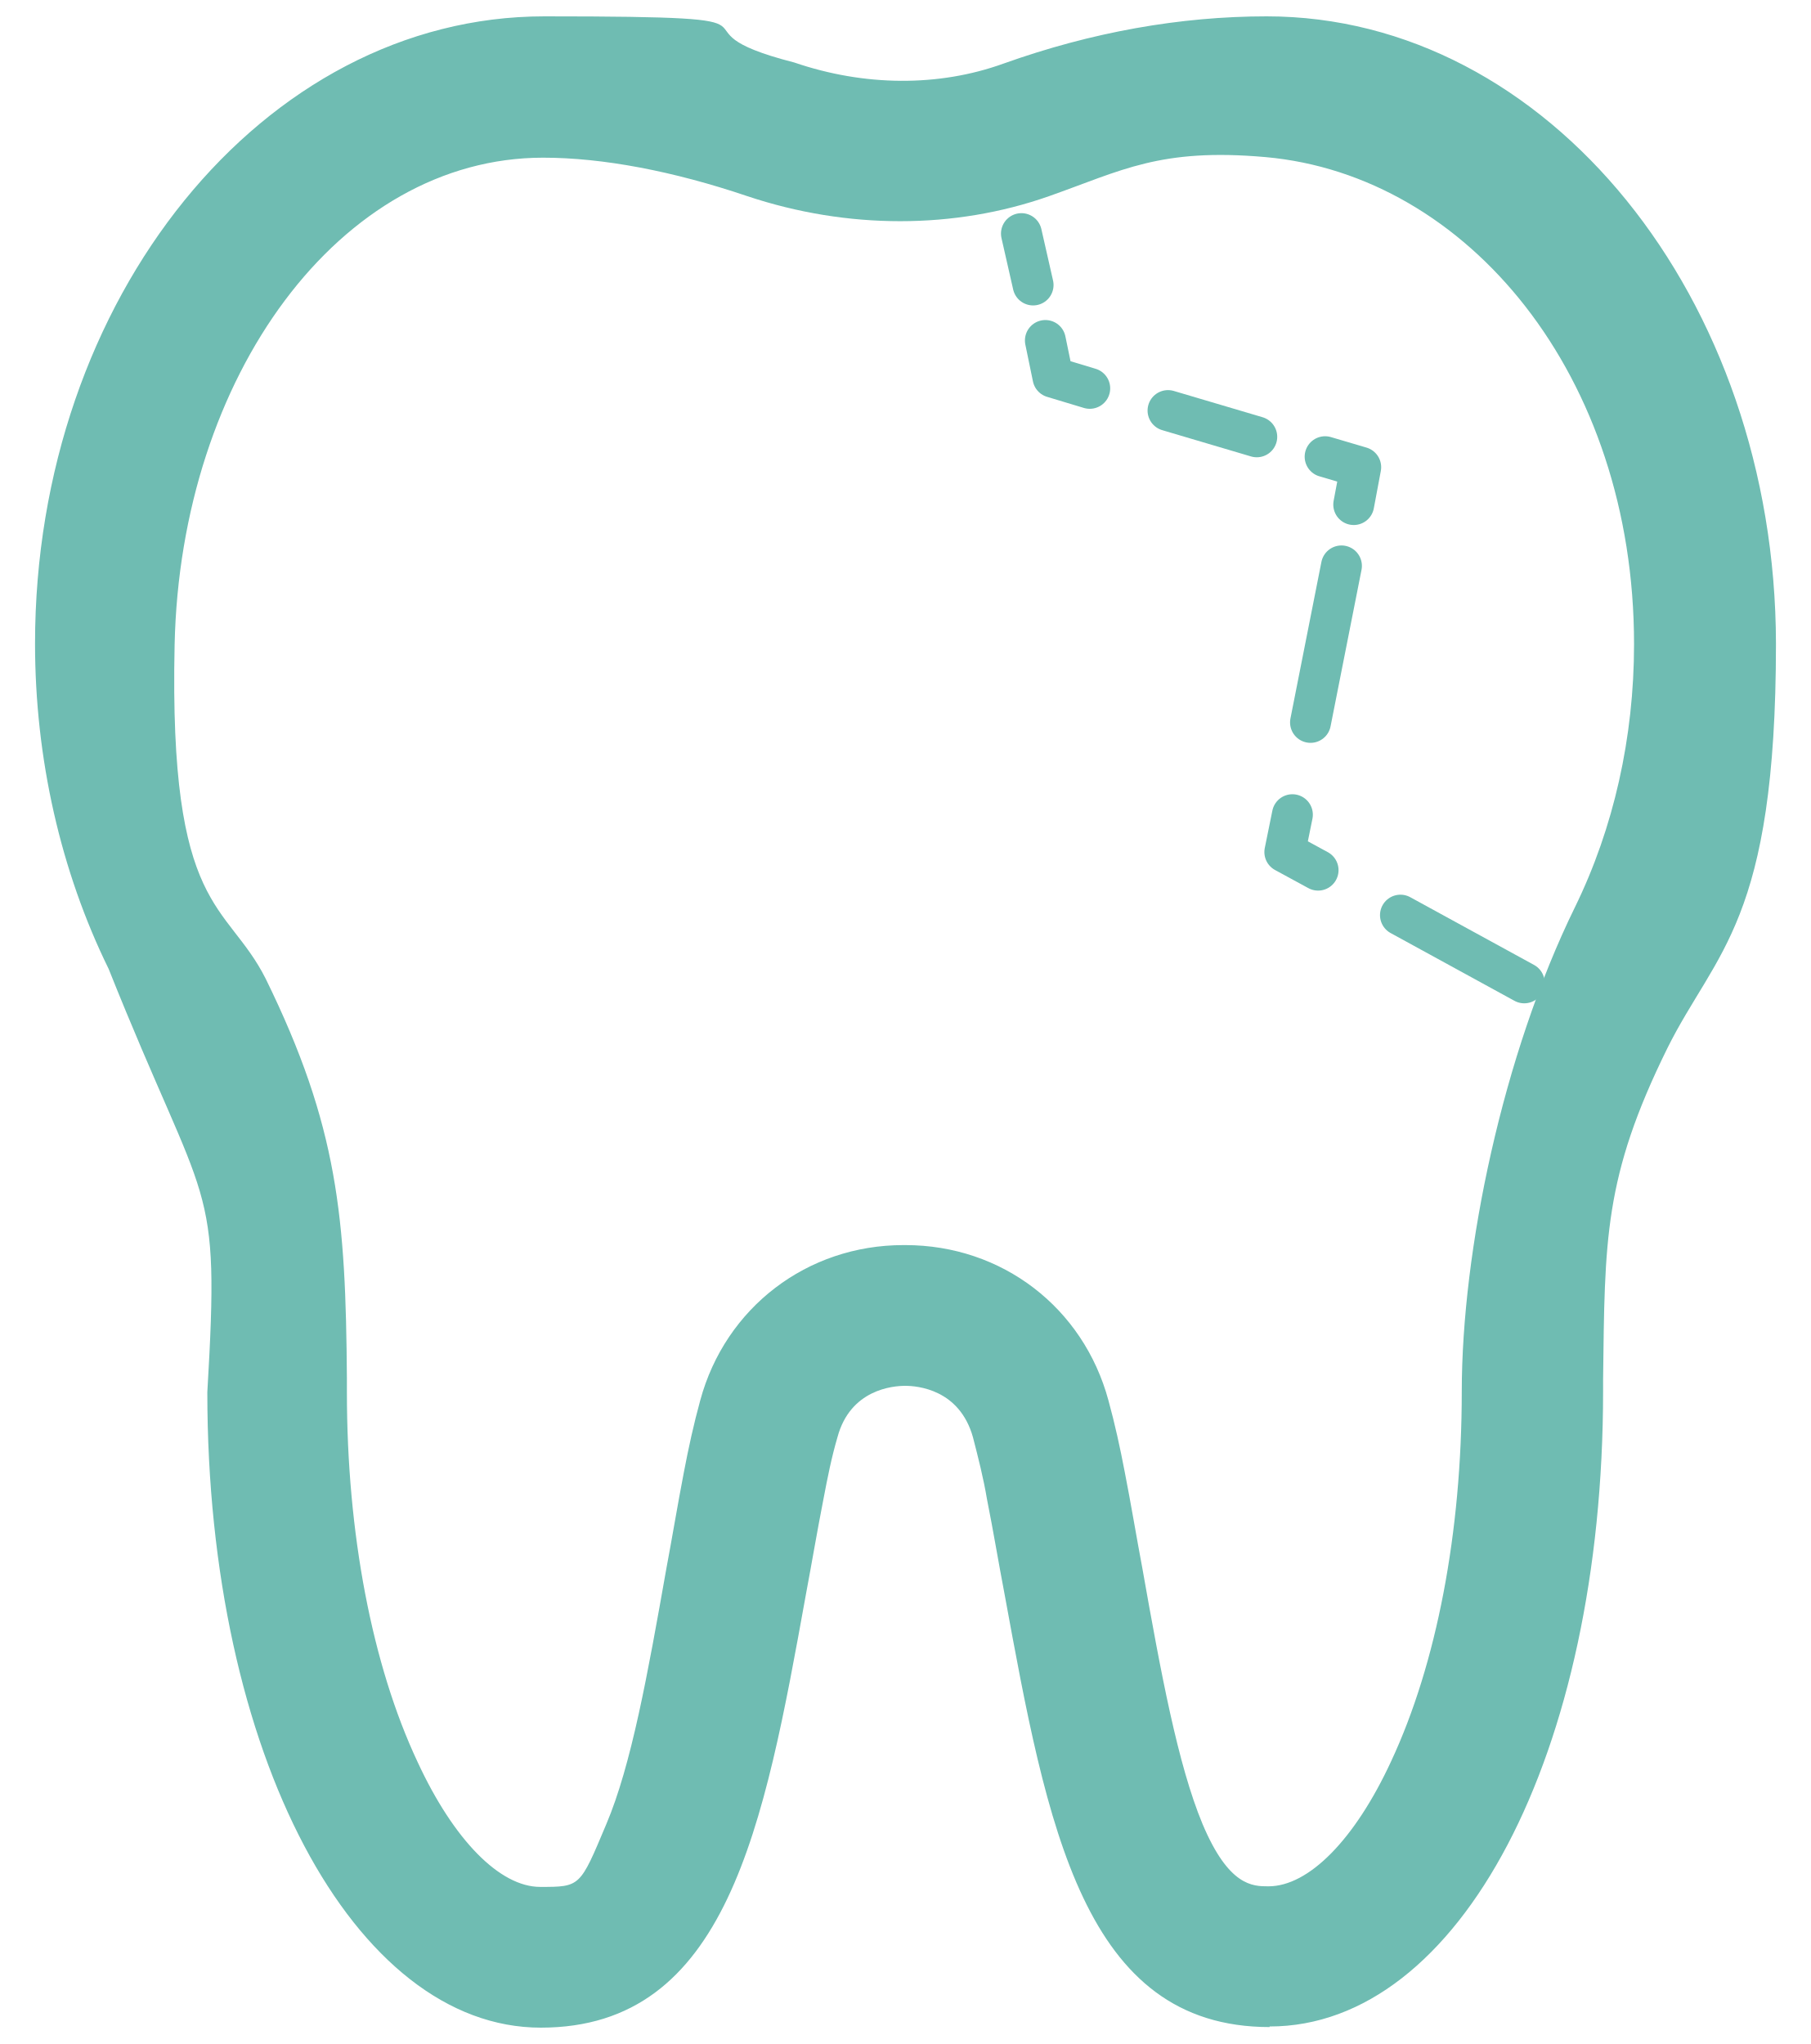
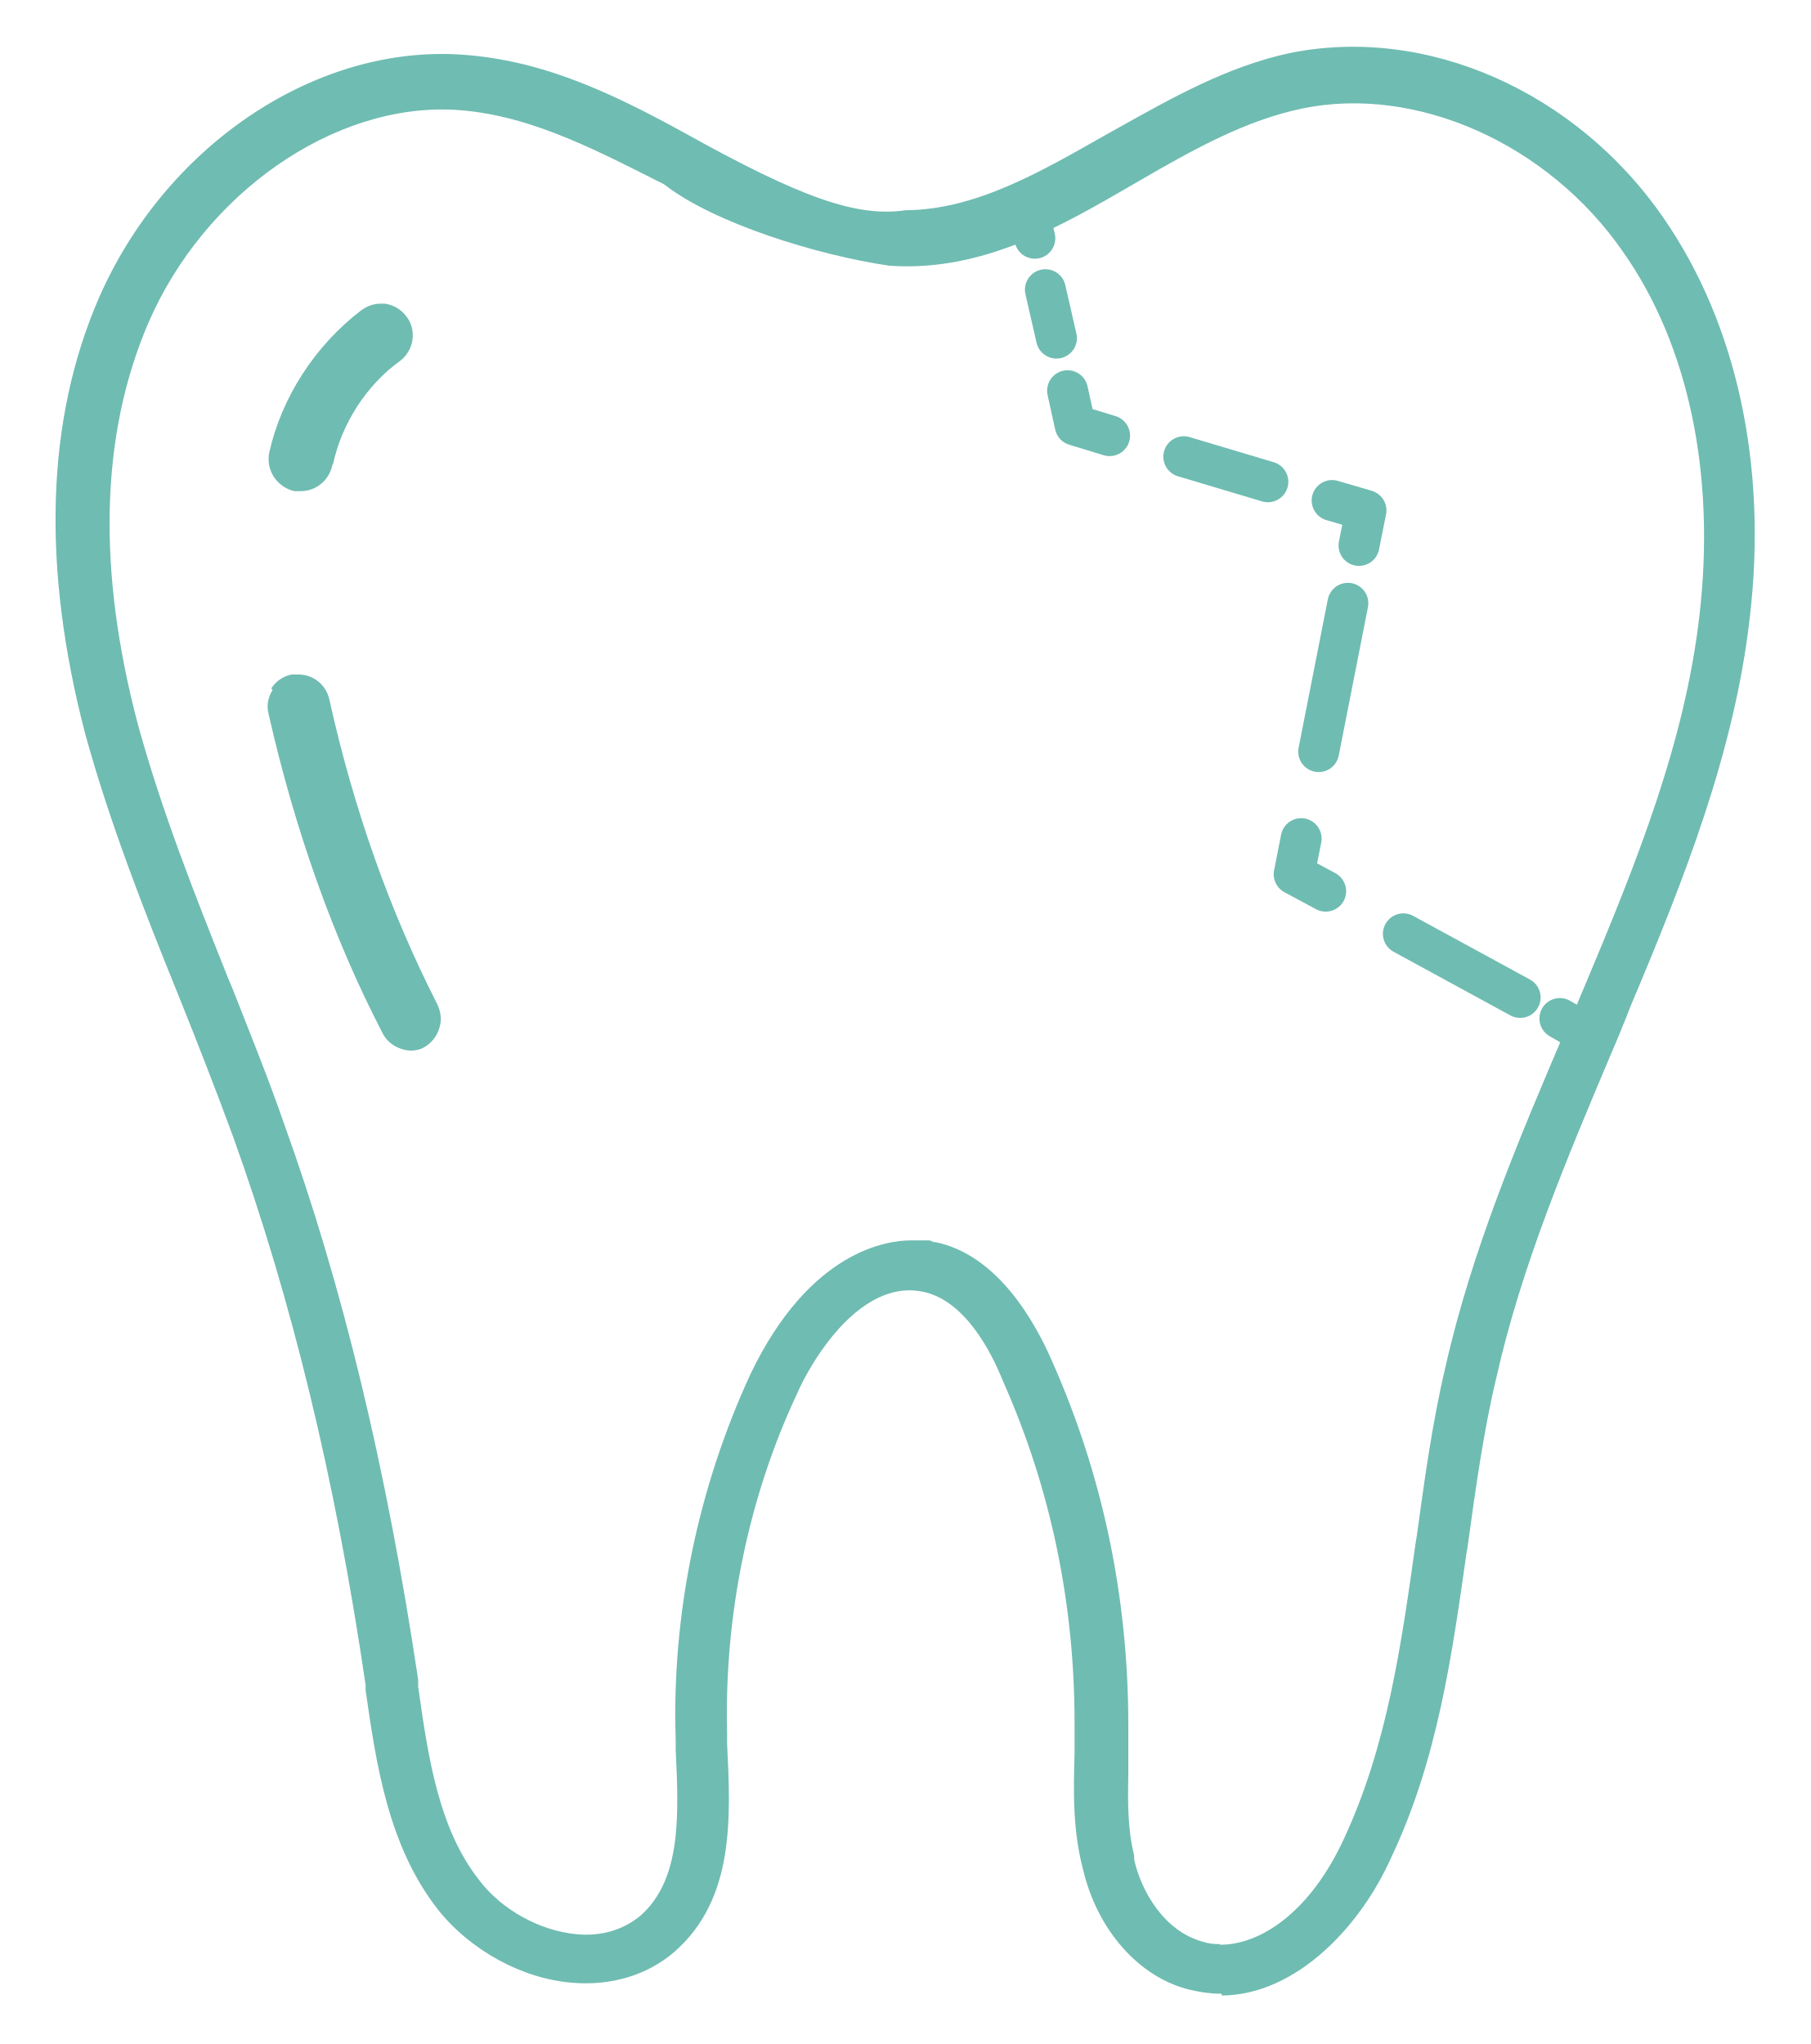
<svg xmlns="http://www.w3.org/2000/svg" id="Layer_1" version="1.1" viewBox="0 0 310 350">
  <defs>
    <style>
      .st0 {
        fill: none;
        stroke: #6fbcb2;
        stroke-linecap: round;
        stroke-linejoin: round;
        stroke-width: 7px;
      }

      .st1 {
        fill: #6fbcb2;
      }
    </style>
  </defs>
  <g>
-     <line class="st0" x1="171.6" y1="24.4" x2="173" y2="30.7" />
-     <line class="st0" x1="174.9" y1="40" x2="176.9" y2="48.8" />
-     <polyline class="st0" points="179 58.3 180.3 64.6 186.6 66.5" />
-     <line class="st0" x1="200" y1="70.3" x2="215.2" y2="74.8" />
-     <polyline class="st0" points="226.9 78.2 233 80 231.8 86.4" />
-     <line class="st0" x1="229.7" y1="96.9" x2="224.4" y2="123.7" />
-     <polyline class="st0" points="221.3 139.5 220 145.9 225.7 149" />
-     <line class="st0" x1="239.8" y1="156.7" x2="261" y2="168.3" />
-     <line class="st0" x1="268.1" y1="172.1" x2="273.7" y2="175.3" />
+     <line class="st0" x1="175.8" y1="34.8" x2="177.2" y2="40.8" />
+     <line class="st0" x1="179" y1="49.6" x2="180.9" y2="57.9" />
+     <polyline class="st0" points="182.8 66.9 184.1 72.8 190 74.6" />
+     <line class="st0" x1="202.7" y1="78.2" x2="217.1" y2="82.5" />
+     <polyline class="st0" points="228.1 85.7 233.9 87.4 232.7 93.4" />
+     <line class="st0" x1="230.8" y1="103.3" x2="225.8" y2="128.7" />
+     <polyline class="st0" points="222.8 143.6 221.6 149.7 227 152.6" />
+     <line class="st0" x1="240.3" y1="159.9" x2="260.3" y2="170.8" />
+     <line class="st0" x1="267.1" y1="174.4" x2="272.3" y2="177.4" />
  </g>
-   <path class="st1" d="M217.4,347.1c-31.9,0-38.1-34.4-45.4-74.2-1-5.2-1.9-10.7-3-16.2-.6-3.6-1.5-7.1-2.4-10.6-2.3-8.2-9.5-8.8-11.6-8.8s-9.4.6-11.6,8.8c-1,3.4-1.7,6.9-2.4,10.6-1.1,5.6-2,11-3,16.3-7.2,39.9-13.5,74.2-45.4,74.2s-57.1-46.8-57.1-108.8c2.2-37.4,0-30.2-16.9-72.5-8.2-16.7-12.6-36-12.6-55.7C6,51.1,45.1,2.8,93.2,2.8s18.6,1.7,42.8,7.9c12,4.1,24.7,4.2,35.8.2,15.1-5.4,30.3-8.1,45.1-8.1,48.1,0,87.1,48.2,87.2,107.4,0,47.7-10.3,52.6-18.6,69.3-10.9,22.1-10.7,32.8-11,56.7v2c0,62.1-24.6,108.8-57.1,108.8h0ZM155,213.2c16.6,0,30.5,10.7,34.8,26.6,1.1,4,2,8.1,2.8,12.3,1.1,5.6,2,11.1,3,16.4,3.2,18.1,6.1,33.7,10.3,43.8,4.5,10.7,8.6,10.7,11.3,10.7,6.9,0,14.8-8,21-21.4,7.8-16.7,12.1-39.2,12.1-63.3s7-57.7,19.4-83c6.6-13.5,10.1-29,10.1-45,0-46-28.5-80.3-63.1-83.4-18.1-1.6-24.6,2.3-37.1,6.7-16.2,5.7-34.5,5.7-51.6,0-12.7-4.3-24.8-6.6-35-6.6-34.8,0-62.1,37.4-63.1,83.4-1,46,8.9,43.9,15.6,57.2,12.4,25.3,13.7,40.9,13.9,68.4v2.4c0,24.1,4.3,46.7,12.1,63.3,6.2,13.4,14.1,21.4,21,21.4s6.8,0,11.3-10.7c4.3-10.1,7.1-25.7,10.3-43.8,1-5.3,1.9-10.8,3-16.5.8-4.2,1.7-8.3,2.8-12.3,4.3-15.9,18.3-26.6,34.8-26.6h.3,0Z" />
+   <g>
+     <path class="st1" d="M251.2,265.6l.2-1.5c1.3-9.3,2.6-18.9,4.8-28.1,4.3-19.2,12.2-37.9,19.9-56.1l.3-.7c.5-1.2,1-2.3,1.4-3.4.5-1.1.9-2.3,1.4-3.5,9.3-22,17.8-43.7,20.4-66.4,3.1-26.1-2.2-50.4-14.7-68.5-15-21.8-40.7-33.1-64.1-28.3-10.7,2.3-20.2,7.7-29.5,12.9l-1.8,1c-11.6,6.6-22.5,12.9-34.4,13-8.4,1.2-17.7-2-38-13.3-13.6-7.5-25.4-12.7-39-13.4-24.7-1.2-49.9,15.9-61.2,41.8-9,20.8-9.8,45.9-2.3,74.6,4.2,15.2,9.9,29.8,15.9,44.6,3.3,8.2,6.5,16.4,9.4,24.3,10,27.8,17.5,58.5,22.7,93.9v.9c1.8,12.5,3.8,26.6,12.4,37.6,5.6,7,14.4,11.8,22.9,12.5,6.7.6,13-1.3,17.6-5.3,10.4-9.1,9.6-23.2,9-35.7v-1.7c-.5-20.1,3.6-40.3,12-58.2.9-2.1,3.6-7.4,7.8-11.8,5.7-5.9,10.6-6.3,13.8-5.6,7.1,1.5,11.6,10.2,13.6,15.2,8.2,18.4,12.3,38.1,12.3,58.6v5.3c-.2,6.5-.3,13.1,1.4,19.6h0c2.4,10.5,9.6,18.7,18.3,20.8,2.1.5,3.9.7,5.5.7v.3c12.8-.1,23.8-11.9,29-23.6,8-16.8,10.5-35.1,13-52.8v.3ZM208.9,332.9c-1,0-2-.1-2.9-.4-6.7-1.8-10.6-8.7-11.8-14.1v-.7c-1.1-4.4-1.1-8.9-1-13.7v-8.7c0-21.8-4.4-42.7-13-62.1-2.9-6.7-9.3-18.3-20-20.5h-.3c-.2-.1-.5-.2-.7-.3h-3.3c-3.8,0-17.2,1.6-27.4,22.9-9,19.5-13.5,41.2-12.8,62.6v1.7c.5,10.9,1.1,22.1-6,28.4-3,2.5-6.8,3.6-11,3.2-6.3-.6-12.8-4.2-16.6-9.2-7-8.8-8.8-21.2-10.5-33.2v-1.2c-5.4-36.1-12.9-67.3-23-95.3-2.7-7.8-5.8-15.4-8.7-22.8l-.8-1.9c-5.9-14.8-11.4-28.7-15.5-43.6-7-26.5-6.4-49.6,1.8-68.7,9.6-22.2,31.7-37.6,52.4-36.5,12.1.7,22.9,6.2,34.4,12l1.4.7.3.2c8.4,6.5,26,12,38.4,13.8,15.9,1.1,29.3-6.7,42.2-14.2,10.3-6,18.9-10.7,28.4-12.7,19.6-4.1,42.2,6,55,24.5,11.2,15.9,15.9,38,13.1,62.3-2.5,21.6-10.5,41.7-19.8,63.8h0c-.5,1.1-.9,2.2-1.4,3.3s-.9,2.3-1.5,3.4l-.3.6c-7.9,18.5-16,37.6-20.5,57.6-2.3,9.7-3.6,19.5-4.9,28.9l-.2,1.2c-2.5,17.8-4.9,34.7-12.2,50.5-5.9,12.9-14.5,18.3-21.2,18.3h-.1Z" />
+     <path class="st1" d="M57,79.6c1.5-7.1,5.8-13.7,11.5-17.8,2.4-1.8,2.9-5.3,1.1-7.6-.9-1.2-2.2-2-3.7-2.2h-.8c-1.1,0-2.2.4-3.2,1.1-8,6.1-13.7,15-15.8,24.4-.6,3,1.3,5.9,4.3,6.6h.2c.2,0,.6,0,.9,0,2.6,0,4.8-1.8,5.4-4.4v-.2Z" />
+     <path class="st1" d="M46.7,118.1c-.8,1.3-1.1,2.7-.7,4.2,4.5,19.8,11,38.2,19.5,54.6.9,1.8,2.8,2.9,4.8,3,.9,0,1.7-.2,2.2-.5h0c1.3-.7,2.3-1.9,2.7-3.3.5-1.4.3-2.9-.4-4.3-8-15.7-14.2-33.1-18.4-52-.3-1.4-1.1-2.6-2.3-3.4-.9-.6-1.9-.9-3-.9s-.8,0-1.2,0c-1.4.3-2.6,1.1-3.4,2.3v.2Z" />
+   </g>
</svg>
